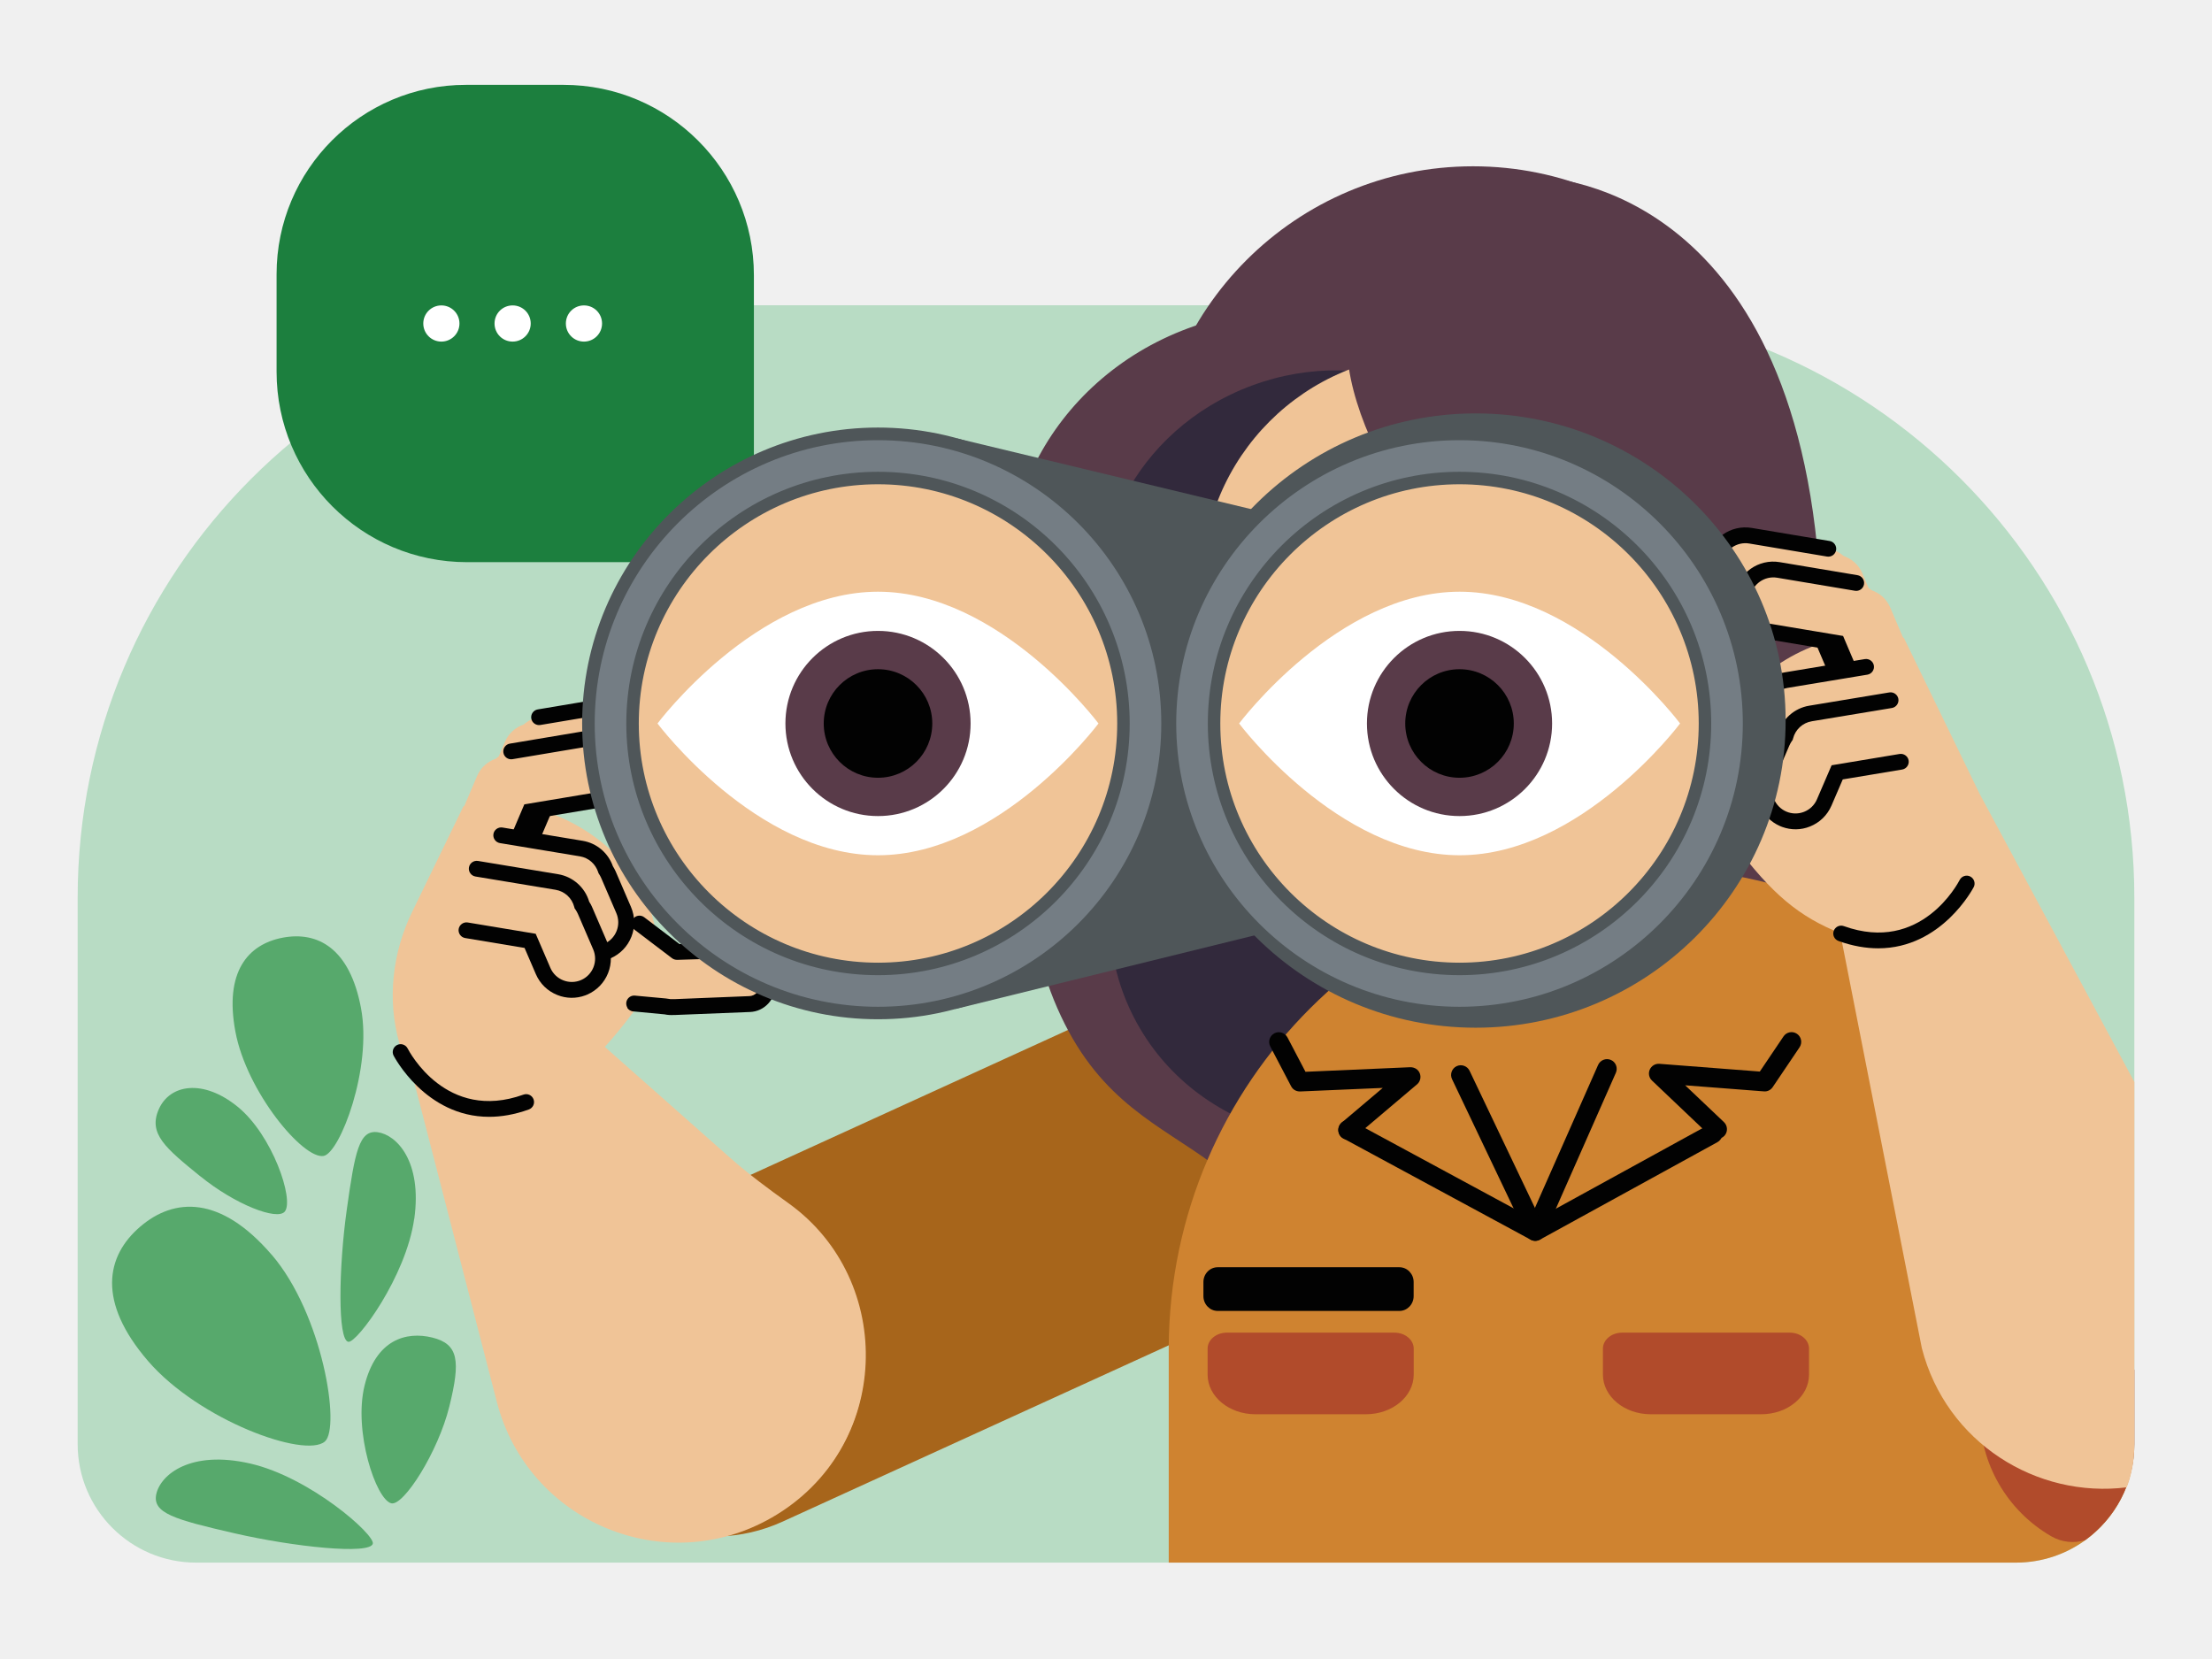
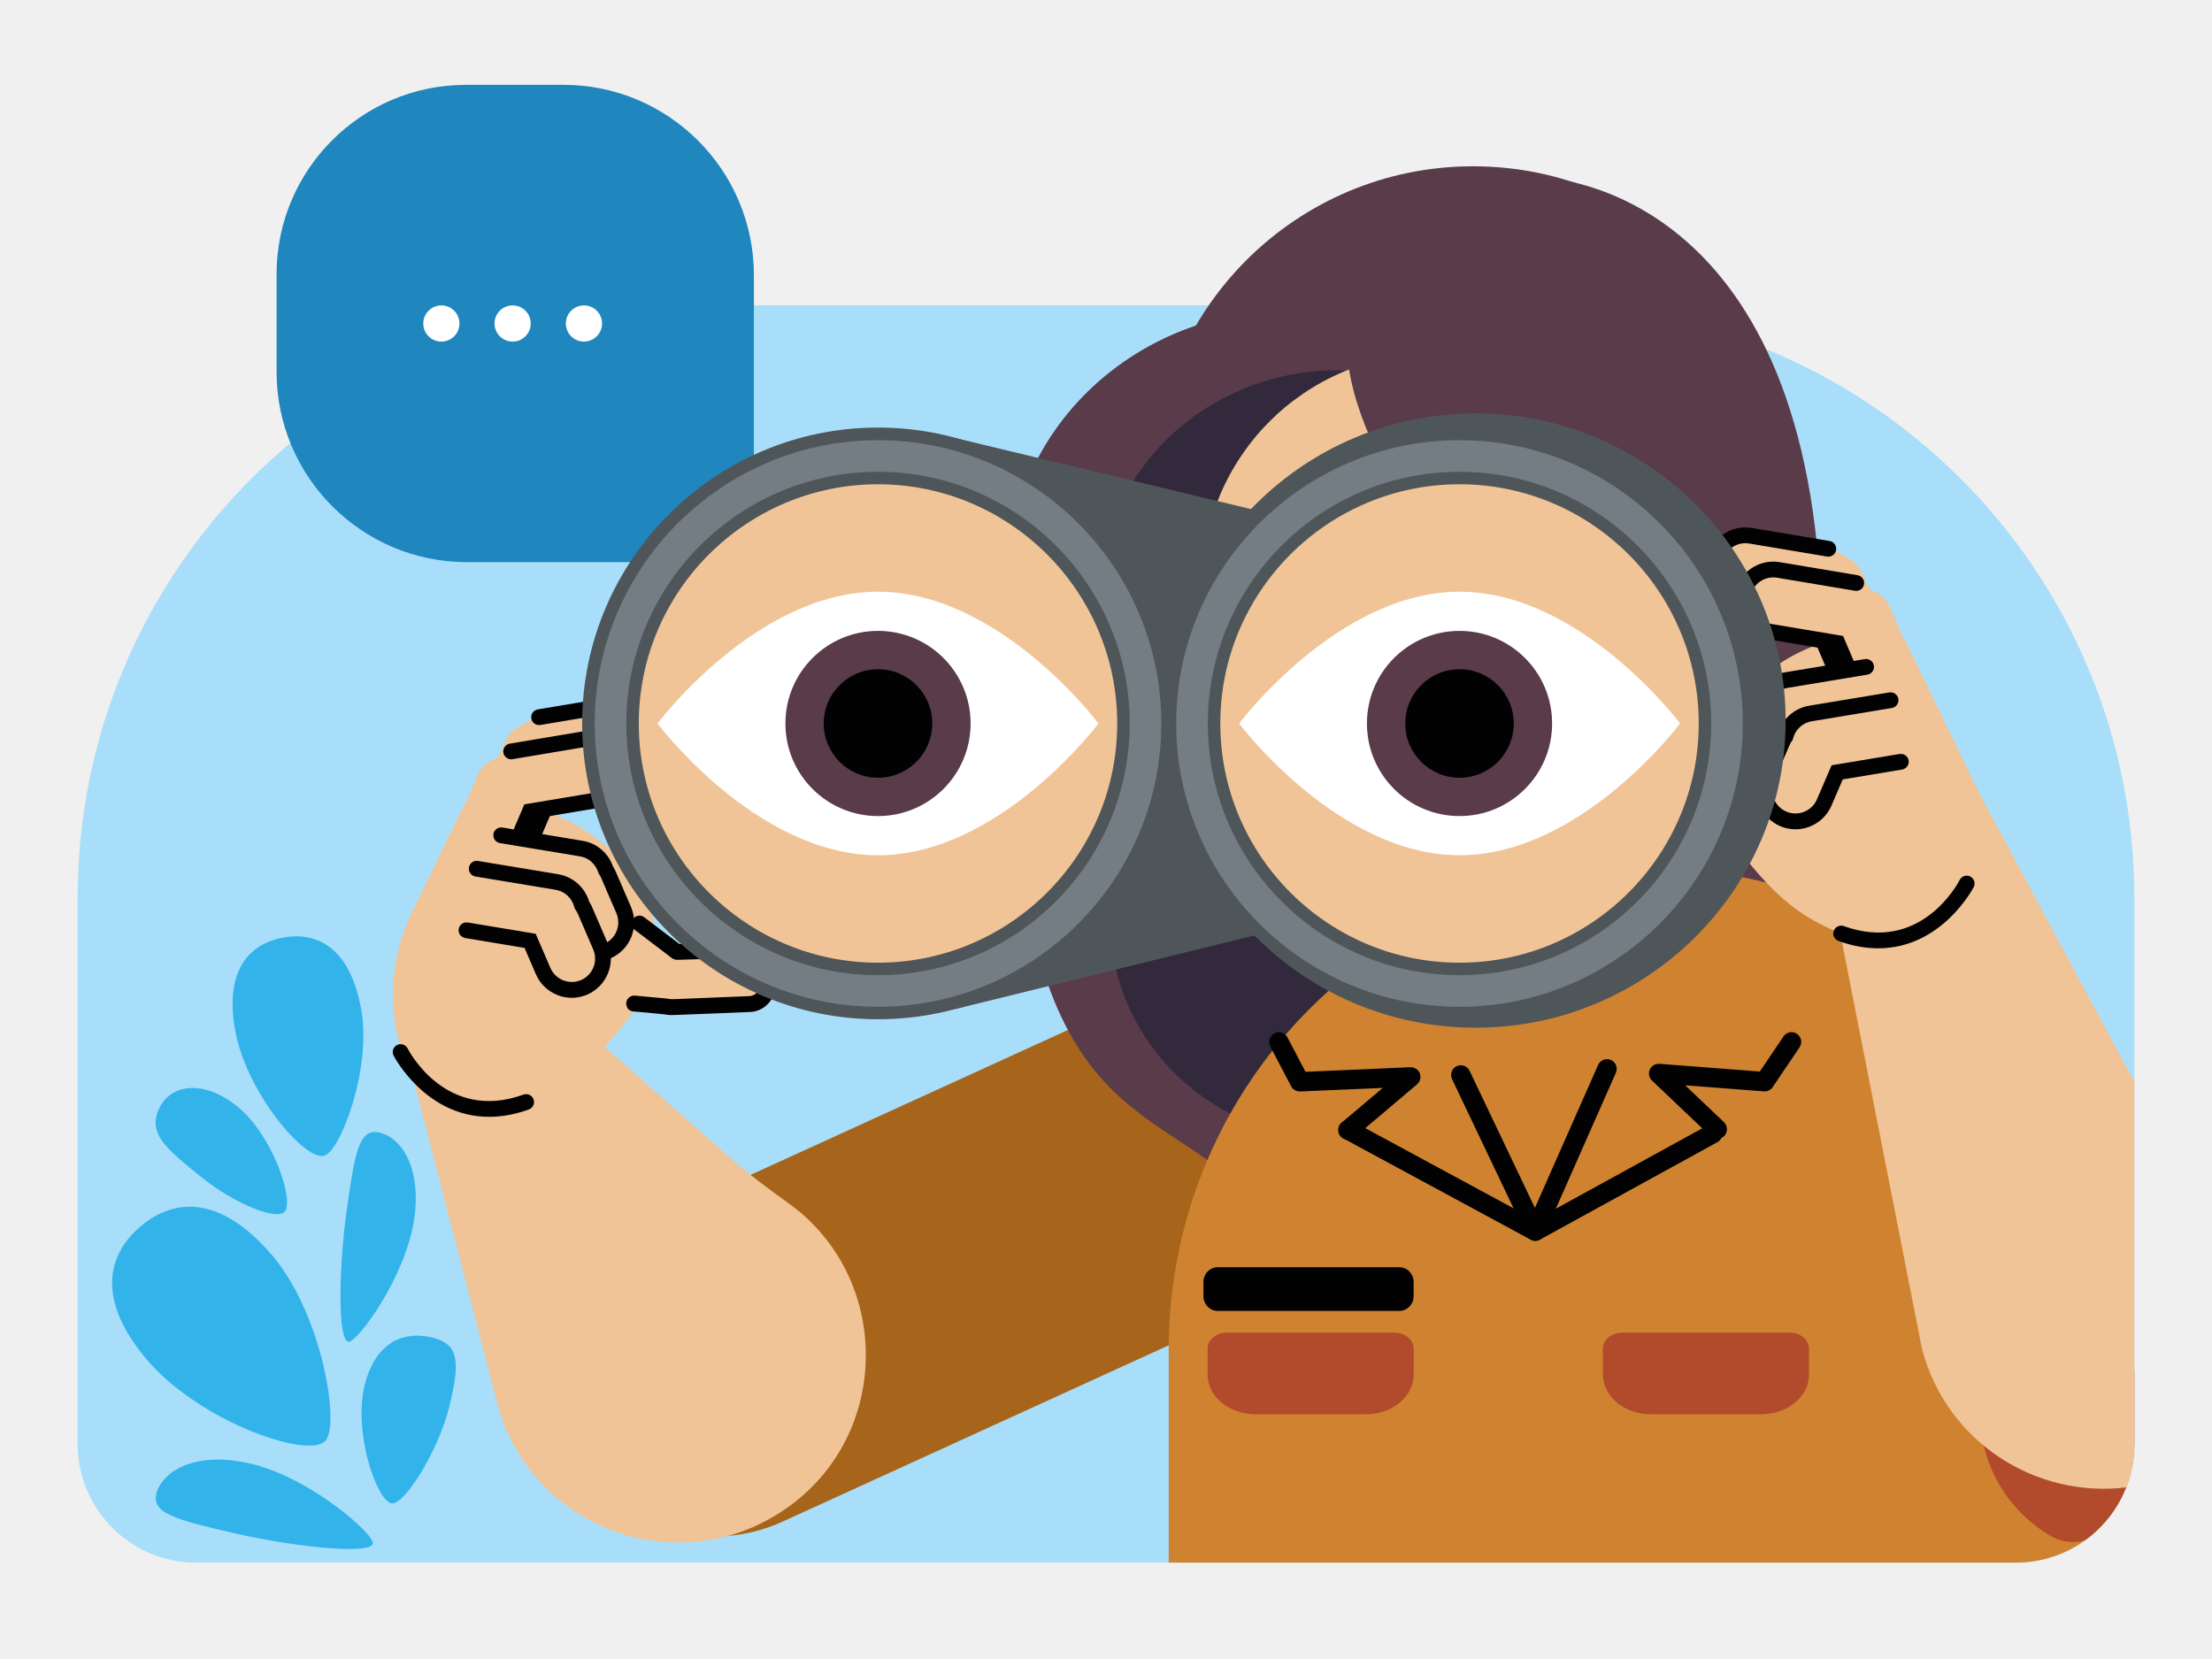
<svg xmlns="http://www.w3.org/2000/svg" width="280" height="210" viewBox="0 0 280 210" fill="none">
  <g clip-path="url(#clip0_1102_48963)">
-     <path d="M195.17 38.64H84.83C43.41 38.64 9.83 72.22 9.83 113.64V182.8C9.83 191.08 16.55 197.8 24.83 197.8H255.17C263.45 197.8 270.17 191.08 270.17 182.8V113.64C270.17 72.22 236.59 38.64 195.17 38.64Z" fill="#B8DCC4" />
-     <path d="M90.81 71.16H59.11C45.81 71.16 35.01 60.36 35.01 47.06V34.71C35.01 21.48 45.75 10.74 58.98 10.74H71.33C84.63 10.74 95.43 21.54 95.43 34.84V66.54C95.43 69.09 93.36 71.16 90.8 71.16H90.81Z" fill="#1C7F3E" />
+     <path d="M195.17 38.64H84.83C43.41 38.64 9.83 72.22 9.83 113.64V182.8C9.83 191.08 16.55 197.8 24.83 197.8H255.17C263.45 197.8 270.17 191.08 270.17 182.8V113.64C270.17 72.22 236.59 38.64 195.17 38.64Z" fill="#A9DEFA" />
+     <path d="M90.81 71.16H59.11C45.81 71.16 35.01 60.36 35.01 47.06V34.71C35.01 21.48 45.75 10.74 58.98 10.74H71.33C84.63 10.74 95.43 21.54 95.43 34.84V66.54C95.43 69.09 93.36 71.16 90.8 71.16H90.81Z" fill="#1F86BE" />
    <path d="M55.87 43.24C57.135 43.24 58.16 42.215 58.16 40.95C58.16 39.685 57.135 38.66 55.87 38.66C54.605 38.66 53.58 39.685 53.58 40.95C53.58 42.215 54.605 43.24 55.87 43.24Z" fill="white" />
    <path d="M67.18 40.95C67.18 42.21 66.16 43.24 64.89 43.24C63.62 43.24 62.6 42.22 62.6 40.95C62.6 39.68 63.62 38.66 64.89 38.66C66.16 38.66 67.18 39.68 67.18 40.95Z" fill="white" />
    <path d="M76.209 40.95C76.209 42.21 75.189 43.24 73.919 43.24C72.649 43.24 71.629 42.22 71.629 40.95C71.629 39.68 72.649 38.66 73.919 38.66C75.189 38.66 76.209 39.68 76.209 40.95Z" fill="white" />
    <path d="M135.154 130.389L81.784 154.757C71.329 159.53 66.722 171.873 71.494 182.325C76.267 192.778 88.611 197.381 99.066 192.608L152.436 168.241C162.891 163.467 167.498 151.124 162.725 140.672C157.953 130.22 145.609 125.616 135.154 130.389Z" fill="#A7651B" />
    <path d="M139.292 90.75C139.292 90.75 124.022 106.74 134.292 128.61C144.552 150.48 163.872 140.02 167.492 177.81C171.112 215.6 256.642 187.85 260.012 145.16C263.382 102.47 234.112 120.21 230.212 71.38C226.302 22.55 194.822 22.45 194.822 22.45L139.292 90.75Z" fill="#593B49" />
    <path d="M186.221 140.506C202.139 132.237 208.863 113.634 201.238 98.955C193.613 84.276 174.527 79.081 158.608 87.35C142.69 95.619 135.966 114.221 143.591 128.9C151.216 143.579 170.302 148.775 186.221 140.506Z" fill="#32293C" />
    <path d="M226.541 165.639C242.142 159.85 250.461 143.496 245.123 129.112C239.785 114.728 222.811 107.761 207.211 113.551C191.61 119.34 183.29 135.694 188.628 150.078C193.966 164.462 210.94 171.429 226.541 165.639Z" fill="#32293C" />
    <path d="M186.471 21.05H186.461C164.051 21.05 145.881 39.22 145.881 61.63V86.43C145.881 108.84 164.051 127.01 186.461 127.01H186.471C208.881 127.01 227.051 108.84 227.051 86.43V61.63C227.051 39.22 208.881 21.05 186.471 21.05Z" fill="#593B49" />
    <path d="M269.501 187.24V170.4H269.481C269.251 136.94 242.131 109.88 208.711 109.88C175.291 109.88 148.181 136.94 147.941 170.4V197.8H255.171C261.911 197.8 267.611 193.36 269.501 187.24Z" fill="#CF8330" />
    <path d="M259.661 194.47C260.971 195.23 262.531 195.39 263.951 194.95C267.711 192.22 270.171 187.81 270.171 182.8V173.39L265.071 170.45C263.401 169.48 261.331 169.48 259.661 170.45L253.321 174.11C251.651 175.08 250.611 176.86 250.611 178.8C250.611 185.27 254.061 191.24 259.661 194.47Z" fill="#B14B2B" />
    <path d="M194.333 157.07C194.133 157.07 193.933 157.02 193.753 156.92L170.053 144.11C169.453 143.79 169.233 143.04 169.553 142.44C169.873 141.84 170.623 141.62 171.223 141.94L193.753 154.12L202.293 134.8C202.573 134.18 203.293 133.9 203.913 134.17C204.533 134.44 204.813 135.17 204.543 135.79L195.473 156.33C195.333 156.64 195.073 156.88 194.743 157C194.613 157.04 194.483 157.07 194.343 157.07H194.333Z" fill="#020202" />
    <path d="M194.332 157.07C194.202 157.07 194.082 157.05 193.952 157.01C193.632 156.91 193.362 156.67 193.222 156.37L183.802 136.6C183.512 135.99 183.772 135.25 184.382 134.96C184.992 134.67 185.732 134.93 186.022 135.54L194.882 154.13L216.212 142.42C216.802 142.09 217.552 142.31 217.882 142.91C218.212 143.5 217.992 144.25 217.392 144.58L194.922 156.92C194.742 157.02 194.532 157.07 194.332 157.07Z" fill="#020202" />
    <path d="M170.632 144.27C170.282 144.27 169.932 144.12 169.692 143.84C169.252 143.32 169.322 142.55 169.832 142.11L175.032 137.71L164.572 138.16C164.072 138.17 163.652 137.92 163.432 137.5L160.792 132.46C160.482 131.86 160.712 131.12 161.312 130.8C161.912 130.48 162.652 130.72 162.972 131.32L165.252 135.67L178.522 135.09C179.072 135.09 179.532 135.38 179.722 135.87C179.912 136.36 179.772 136.92 179.372 137.26L171.432 143.98C171.202 144.18 170.922 144.27 170.642 144.27H170.632Z" fill="#020202" />
    <path d="M217.382 144.17C217.082 144.17 216.772 144.06 216.532 143.83L209.112 136.78C208.732 136.42 208.622 135.87 208.832 135.39C209.042 134.92 209.522 134.62 210.052 134.66L222.762 135.64L225.762 131.19C226.142 130.63 226.902 130.48 227.462 130.86C228.022 131.24 228.172 132 227.792 132.57L224.392 137.61C224.142 137.98 223.722 138.19 223.282 138.15L213.312 137.38L218.222 142.04C218.712 142.51 218.732 143.29 218.272 143.78C218.032 144.03 217.702 144.16 217.382 144.16V144.17Z" fill="#020202" />
    <path d="M226.542 168.69H205.332C203.992 168.69 202.902 169.6 202.902 170.71V174C202.902 176.77 205.612 179.02 208.952 179.02H222.942C226.282 179.02 228.992 176.77 228.992 174V170.71C228.992 169.6 227.902 168.69 226.562 168.69H226.542Z" fill="#B14B2B" />
    <path d="M176.501 168.69H155.291C153.951 168.69 152.861 169.6 152.861 170.71V174C152.861 176.77 155.571 179.02 158.911 179.02H172.901C176.241 179.02 178.951 176.77 178.951 174V170.71C178.951 169.6 177.861 168.69 176.521 168.69H176.501Z" fill="#B14B2B" />
    <path d="M177.142 160.41H154.132C153.142 160.41 152.332 161.25 152.332 162.28V164.07C152.332 165.1 153.142 165.94 154.132 165.94H177.142C178.132 165.94 178.942 165.1 178.942 164.07V162.28C178.942 161.25 178.132 160.41 177.142 160.41Z" fill="#020202" />
    <path d="M172.052 99.97C189.542 93.48 198.872 75.14 192.892 59.01C186.902 42.88 167.872 35.07 150.382 41.56C132.892 48.05 123.562 66.39 129.542 82.52C135.532 98.65 154.562 106.46 172.052 99.97Z" fill="#593B49" />
    <path d="M176.702 97.99C191.432 92.52 199.292 77.08 194.252 63.5C189.212 49.92 173.182 43.34 158.452 48.81C143.722 54.28 135.862 69.72 140.902 83.3C145.942 96.88 161.972 103.46 176.702 97.99Z" fill="#32293C" />
    <path d="M210.522 73.98C210.522 57.87 197.462 44.8 181.342 44.8C165.222 44.8 152.162 57.86 152.162 73.98V97.32C152.162 113.43 165.222 126.5 181.342 126.5C197.462 126.5 210.522 113.44 210.522 97.32V73.98Z" fill="#F0C497" />
    <path d="M220.452 83.8C220.452 80.12 217.472 77.15 213.802 77.15C210.132 77.15 207.152 80.13 207.152 83.8V87.9C207.152 91.58 210.132 94.55 213.802 94.55C217.472 94.55 220.452 91.57 220.452 87.9V83.8Z" fill="#F0C497" />
    <path d="M158.812 83.8C158.812 80.12 155.832 77.15 152.162 77.15C148.492 77.15 145.512 80.13 145.512 83.8V87.9C145.512 91.58 148.492 94.55 152.162 94.55C155.832 94.55 158.812 91.57 158.812 87.9V83.8Z" fill="#F0C497" />
    <path d="M176.612 35.96C163.742 36.74 173.222 62.74 186.532 72.92C199.842 83.1 216.972 83.04 224.802 72.8C224.802 72.8 217.952 33.48 176.622 35.96H176.612Z" fill="#593B49" />
    <path d="M270.17 136.95L250.54 100.4L231.98 113.24L243.27 170.65C246.37 182.65 257.83 189.7 269.21 188.27C269.81 186.71 270.17 184.91 270.17 182.81V136.96V136.95Z" fill="#F0C497" />
    <path d="M86.942 194.6C99.374 194.6 109.452 184.522 109.452 172.09C109.452 159.658 99.374 149.58 86.942 149.58C74.51 149.58 64.432 159.658 64.432 172.09C64.432 184.522 74.51 194.6 86.942 194.6Z" fill="#EDA372" />
    <path d="M49.721 126.5L62.891 177.46C66.811 192.64 84.121 199.92 97.711 192.09C112.911 183.33 113.451 162.08 99.801 152.3C97.261 150.48 94.751 148.62 92.411 146.55L72.621 129.03" fill="#F0C497" />
    <path d="M241 80.75L250.54 100.39C250.54 103.18 249.66 111.03 248.04 113.3L247.64 113.85C244.33 118.45 238.33 120.24 233.05 118.16C227.77 116.08 224.27 113.16 219.59 106.89C209.83 93.83 225.8 77.61 241 80.74V80.75Z" fill="#F0C497" />
    <path d="M219.39 105.7L215.38 106.07C215.03 106.15 214.69 106.16 214.35 106.14C214.32 106.14 214.29 106.14 214.25 106.14L204.74 105.76C203.46 105.71 202.46 104.63 202.51 103.35L202.55 102.23C202.63 100.33 204.23 98.85 206.12 98.93L213.95 99.17L218.69 95.57" fill="#F0C497" />
    <path d="M220.24 106.22C220.34 106.06 220.39 105.87 220.39 105.66C220.37 105.11 219.91 104.68 219.36 104.69L215.35 105.06C215.28 105.06 215.22 105.07 215.15 105.09C214.94 105.14 214.71 105.15 214.42 105.14C214.36 105.14 214.26 105.14 214.2 105.14L204.79 104.76C204.06 104.73 203.49 104.11 203.52 103.39L203.57 102.27C203.62 100.93 204.76 99.87 206.1 99.93L213.94 100.17C214.17 100.17 214.39 100.11 214.58 99.97L219.32 96.37C219.76 96.04 219.85 95.41 219.51 94.97C219.18 94.53 218.55 94.44 218.11 94.78L213.65 98.17L206.17 97.94C203.74 97.84 201.67 99.75 201.57 102.2L201.53 103.32C201.46 105.15 202.89 106.7 204.72 106.77L214.23 107.15C214.23 107.15 214.32 107.15 214.37 107.15C214.79 107.17 215.17 107.15 215.53 107.07L219.45 106.7C219.8 106.69 220.1 106.5 220.27 106.23L220.24 106.22Z" fill="#020202" />
    <path d="M231.43 69.44C232.18 69.57 232.83 69.91 233.37 70.38C234.39 70.73 235.27 71.48 235.73 72.55L239.76 82.01C240.61 84.02 239.68 86.33 237.67 87.19C235.66 88.04 233.35 87.11 232.49 85.1L229.06 77.04L220.27 75.57C218.12 75.2 216.68 73.16 217.04 71.01C217.41 68.86 219.45 67.42 221.6 67.78L231.44 69.43L231.43 69.44Z" fill="#F0C497" />
    <path d="M232.49 85.11L229.06 77.05L220.27 75.58C218.12 75.21 216.68 73.17 217.04 71.02C217.41 68.87 219.45 67.43 221.6 67.79L231.44 69.44" fill="#F0C497" />
    <path d="M216.019 71.12C215.719 73.71 217.499 76.12 220.099 76.57L228.349 77.95L231.569 85.51C231.789 86.02 232.369 86.26 232.879 86.04C233.389 85.82 233.619 85.24 233.409 84.73L229.769 76.17L220.439 74.61C219.659 74.48 218.979 74.05 218.529 73.41C218.069 72.77 217.889 71.98 218.029 71.21C218.299 69.61 219.829 68.53 221.429 68.8L231.269 70.45C231.809 70.54 232.329 70.18 232.419 69.63C232.509 69.1 232.149 68.57 231.599 68.48L221.759 66.83C219.069 66.37 216.509 68.19 216.049 70.88C216.039 70.97 216.019 71.06 216.009 71.14L216.019 71.12Z" fill="#020202" />
    <path d="M234.961 73.77C235.711 73.9 236.361 74.24 236.901 74.71C237.921 75.06 238.801 75.81 239.261 76.88L243.291 86.34C244.141 88.35 243.211 90.66 241.201 91.52C239.191 92.37 236.881 91.44 236.021 89.43L232.591 81.37L223.801 79.9C221.651 79.53 220.211 77.49 220.571 75.34C220.941 73.19 222.981 71.75 225.131 72.11L234.971 73.76L234.961 73.77Z" fill="#F0C497" />
    <path d="M236.021 89.43L232.591 81.37L223.801 79.9C221.651 79.53 220.211 77.49 220.571 75.34C220.941 73.19 222.981 71.75 225.131 72.11L234.971 73.76" fill="#F0C497" />
    <path d="M219.551 75.45C219.251 78.04 221.031 80.45 223.631 80.9L231.881 82.28L235.101 89.84C235.321 90.35 235.901 90.59 236.411 90.37C236.921 90.15 237.151 89.57 236.941 89.06L233.301 80.5L223.971 78.94C223.191 78.81 222.511 78.38 222.061 77.74C221.601 77.1 221.421 76.31 221.561 75.54C221.831 73.94 223.361 72.86 224.961 73.13L234.801 74.78C235.341 74.87 235.861 74.51 235.951 73.96C236.041 73.43 235.681 72.9 235.131 72.81L225.291 71.16C222.601 70.7 220.041 72.52 219.581 75.21C219.571 75.3 219.551 75.39 219.541 75.47L219.551 75.45Z" fill="#020202" />
    <path d="M222.669 89.38C222.759 89.16 222.879 88.97 222.999 88.78C223.439 87.43 224.589 86.35 226.089 86.1L236.229 84.42C238.379 84.06 240.409 85.52 240.769 87.67C241.129 89.82 239.669 91.85 237.519 92.21L229.459 93.55L227.969 97.01C227.109 99.01 224.779 99.94 222.779 99.07C220.779 98.21 219.849 95.88 220.719 93.88L222.659 89.38H222.669Z" fill="#F0C497" />
    <path d="M237.529 92.21L229.469 93.55L227.979 97.01C227.119 99.01 224.789 99.94 222.789 99.07C220.789 98.21 219.859 95.88 220.729 93.88L222.669 89.38C222.759 89.16 222.879 88.97 222.999 88.78C223.439 87.43 224.589 86.35 226.089 86.1L236.229 84.42" fill="#F0C497" />
    <path d="M222.649 100.09C223.799 100.51 225.039 100.5 226.179 100.04C227.409 99.55 228.369 98.61 228.899 97.4L230.179 94.44L237.699 93.19C238.239 93.1 238.609 92.58 238.519 92.04C238.429 91.5 237.909 91.13 237.369 91.22L228.769 92.65L227.059 96.61C226.749 97.33 226.169 97.89 225.439 98.18C224.709 98.47 223.909 98.46 223.179 98.15C222.459 97.84 221.899 97.26 221.609 96.53C221.319 95.8 221.329 95 221.639 94.27L223.579 89.77C223.649 89.61 223.739 89.46 223.829 89.32L223.899 89.21L223.939 89.08C224.289 88.02 225.169 87.26 226.239 87.08L236.379 85.4C236.919 85.31 237.289 84.79 237.199 84.25C237.109 83.71 236.599 83.34 236.049 83.43L225.909 85.11C224.139 85.4 222.679 86.63 222.079 88.33C221.969 88.51 221.839 88.73 221.729 88.98L219.789 93.48C219.269 94.69 219.249 96.04 219.739 97.27C220.229 98.5 221.169 99.46 222.379 99.99C222.459 100.03 222.549 100.06 222.629 100.09H222.649Z" fill="#020202" />
    <path d="M225.601 93.96C225.711 93.7 225.85 93.46 226.01 93.24C226.39 91.77 227.591 90.58 229.191 90.32L239.331 88.64C241.481 88.28 243.51 89.74 243.87 91.89C244.23 94.04 242.77 96.07 240.62 96.43L232.56 97.77L230.911 101.59C230.051 103.59 227.721 104.52 225.721 103.65C223.721 102.79 222.791 100.46 223.661 98.46L225.601 93.96Z" fill="#F0C497" />
    <path d="M240.62 96.43L232.56 97.77L230.911 101.59C230.051 103.59 227.721 104.52 225.721 103.65C223.721 102.79 222.791 100.46 223.661 98.46L225.601 93.96C225.711 93.7 225.85 93.46 226.01 93.24C226.39 91.77 227.591 90.58 229.191 90.32L239.331 88.64" fill="#F0C497" />
    <path d="M225.58 104.67C226.73 105.09 227.97 105.08 229.11 104.62C230.34 104.13 231.3 103.2 231.83 101.98L233.26 98.66L240.78 97.41C241.32 97.32 241.69 96.8 241.6 96.26C241.51 95.72 240.99 95.35 240.45 95.44L231.85 96.87L229.99 101.19C229.68 101.91 229.1 102.47 228.37 102.76C227.64 103.05 226.83 103.04 226.11 102.73C225.39 102.42 224.83 101.84 224.54 101.11C224.25 100.38 224.26 99.58 224.57 98.85L226.51 94.35C226.59 94.17 226.69 93.99 226.81 93.81L226.92 93.66L226.97 93.48C227.26 92.34 228.19 91.49 229.34 91.3L239.48 89.62C240.02 89.53 240.39 89.01 240.3 88.47C240.21 87.93 239.7 87.56 239.15 87.65L229.01 89.33C227.14 89.64 225.61 91 225.08 92.81C224.92 93.05 224.78 93.3 224.68 93.56L222.74 98.06C222.22 99.27 222.2 100.62 222.69 101.85C223.18 103.08 224.12 104.04 225.33 104.57C225.41 104.61 225.5 104.64 225.58 104.67Z" fill="#020202" />
    <path d="M248.949 111.84C248.949 111.84 243.809 122.03 233.059 118.17L248.949 111.84Z" fill="#F0C497" />
    <path d="M237.749 120.04C245.819 120.04 249.789 112.38 249.839 112.29C250.089 111.8 249.889 111.2 249.399 110.95C248.909 110.7 248.309 110.9 248.059 111.39C247.859 111.77 243.169 120.74 233.399 117.23C232.879 117.04 232.309 117.31 232.119 117.83C231.929 118.35 232.199 118.92 232.719 119.11C234.549 119.77 236.229 120.04 237.759 120.04H237.749Z" fill="#020202" />
    <path d="M58.66 102.07L52.18 115.41C49.67 120.58 48.98 126.51 50.55 132.04C50.86 133.14 51.22 134.05 51.63 134.62L51.91 135.01C55.24 139.65 61.3 141.58 66.61 139.49C71.64 137.5 75.4 134.49 80.08 128.22C89.84 115.16 73.87 98.94 58.67 102.07H58.66Z" fill="#F0C497" />
    <path d="M80.269 127.02L84.279 127.39C84.629 127.47 84.969 127.48 85.309 127.46C85.34 127.46 85.37 127.46 85.409 127.46L94.919 127.08C96.2 127.03 97.2 125.95 97.15 124.67L97.109 123.55C97.029 121.65 95.43 120.17 93.54 120.25L85.71 120.49L80.969 116.89" fill="#F0C497" />
    <path d="M79.419 127.55C79.32 127.39 79.269 127.2 79.269 126.99C79.29 126.44 79.749 126.01 80.299 126.02L84.309 126.39C84.379 126.39 84.439 126.4 84.51 126.42C84.719 126.47 84.95 126.48 85.24 126.47C85.299 126.47 85.4 126.47 85.46 126.47L94.87 126.09C95.6 126.06 96.169 125.44 96.139 124.72L96.09 123.6C96.04 122.26 94.9 121.2 93.559 121.26L85.719 121.5C85.49 121.5 85.269 121.44 85.079 121.3L80.34 117.7C79.9 117.37 79.809 116.74 80.15 116.3C80.48 115.86 81.109 115.77 81.549 116.11L86.01 119.5L93.49 119.27C95.919 119.17 97.99 121.08 98.09 123.53L98.129 124.65C98.2 126.48 96.769 128.03 94.939 128.1L85.43 128.48C85.43 128.48 85.34 128.48 85.29 128.48C84.87 128.5 84.49 128.48 84.129 128.4L80.21 128.03C79.859 128.02 79.559 127.83 79.389 127.56L79.419 127.55Z" fill="#020202" />
    <path d="M68.231 90.77C67.481 90.9 66.831 91.24 66.291 91.71C65.271 92.06 64.391 92.81 63.931 93.88L59.901 103.34C59.051 105.35 59.981 107.66 61.991 108.52C64.001 109.37 66.311 108.44 67.171 106.43L70.601 98.37L79.391 96.9C81.541 96.53 82.981 94.49 82.621 92.34C82.251 90.19 80.211 88.75 78.061 89.11L68.221 90.76L68.231 90.77Z" fill="#F0C497" />
    <path d="M67.182 106.43L70.612 98.37L79.402 96.9C81.552 96.53 82.992 94.49 82.632 92.34C82.262 90.19 80.222 88.75 78.072 89.11L68.232 90.76" fill="#F0C497" />
    <path d="M83.651 92.44C83.951 95.03 82.171 97.44 79.571 97.89L71.321 99.27L68.101 106.83C67.881 107.34 67.301 107.58 66.791 107.36C66.281 107.14 66.051 106.56 66.261 106.05L69.901 97.49L79.231 95.93C80.011 95.8 80.691 95.37 81.141 94.73C81.601 94.09 81.781 93.3 81.641 92.53C81.371 90.93 79.841 89.85 78.241 90.12L68.401 91.77C67.861 91.86 67.341 91.5 67.251 90.95C67.161 90.42 67.521 89.89 68.071 89.8L77.911 88.15C80.601 87.69 83.161 89.51 83.621 92.2C83.631 92.29 83.651 92.38 83.661 92.46L83.651 92.44Z" fill="#020202" />
    <path d="M64.699 95.1C63.949 95.23 63.299 95.57 62.759 96.04C61.739 96.39 60.859 97.14 60.399 98.21L56.369 107.67C55.519 109.68 56.449 111.99 58.459 112.85C60.469 113.7 62.779 112.77 63.639 110.76L67.069 102.7L75.859 101.23C78.009 100.86 79.449 98.82 79.089 96.67C78.719 94.52 76.679 93.08 74.529 93.44L64.689 95.09L64.699 95.1Z" fill="#F0C497" />
    <path d="M63.641 110.76L67.071 102.7L75.861 101.23C78.011 100.86 79.451 98.82 79.091 96.67C78.721 94.52 76.681 93.08 74.531 93.44L64.691 95.09" fill="#F0C497" />
    <path d="M80.12 96.77C80.42 99.36 78.64 101.77 76.04 102.22L67.79 103.6L64.57 111.16C64.35 111.67 63.77 111.91 63.26 111.69C62.75 111.47 62.52 110.89 62.73 110.38L66.37 101.82L75.7 100.26C76.48 100.13 77.16 99.7 77.61 99.06C78.07 98.42 78.25 97.63 78.11 96.86C77.84 95.26 76.31 94.18 74.71 94.45L64.87 96.1C64.33 96.19 63.81 95.83 63.72 95.28C63.63 94.75 63.99 94.22 64.54 94.13L74.38 92.48C77.07 92.02 79.63 93.84 80.09 96.53C80.1 96.62 80.12 96.71 80.13 96.79L80.12 96.77Z" fill="#020202" />
    <path d="M76.99 110.71C76.9 110.49 76.781 110.3 76.66 110.11C76.221 108.76 75.07 107.68 73.57 107.43L63.431 105.75C61.281 105.39 59.251 106.85 58.891 109C58.531 111.15 59.99 113.18 62.141 113.54L70.201 114.88L71.691 118.34C72.55 120.34 74.88 121.27 76.88 120.4C78.88 119.54 79.811 117.21 78.941 115.21L77.001 110.71H76.99Z" fill="#F0C497" />
    <path d="M62.131 113.53L70.191 114.87L71.681 118.33C72.541 120.33 74.871 121.26 76.871 120.39C78.871 119.53 79.801 117.2 78.931 115.2L76.991 110.7C76.901 110.48 76.781 110.29 76.661 110.1C76.221 108.75 75.071 107.67 73.571 107.42L63.431 105.74" fill="#F0C497" />
    <path d="M77.01 121.41C75.86 121.83 74.62 121.82 73.48 121.36C72.25 120.87 71.29 119.93 70.76 118.72L69.48 115.76L61.96 114.51C61.42 114.42 61.05 113.9 61.14 113.36C61.23 112.82 61.75 112.45 62.29 112.54L70.89 113.97L72.6 117.93C72.91 118.65 73.49 119.21 74.22 119.5C74.95 119.79 75.75 119.78 76.48 119.47C77.2 119.16 77.76 118.58 78.05 117.85C78.34 117.12 78.33 116.32 78.02 115.59L76.08 111.09C76.01 110.93 75.92 110.78 75.83 110.64L75.76 110.53L75.72 110.4C75.37 109.34 74.49 108.58 73.42 108.4L63.28 106.72C62.74 106.63 62.37 106.11 62.46 105.57C62.55 105.03 63.06 104.66 63.61 104.75L73.75 106.43C75.52 106.72 76.98 107.95 77.58 109.65C77.69 109.83 77.82 110.05 77.93 110.3L79.87 114.8C80.39 116.01 80.41 117.36 79.92 118.59C79.43 119.82 78.49 120.78 77.28 121.31C77.2 121.35 77.11 121.38 77.03 121.41H77.01Z" fill="#020202" />
    <path d="M74.061 115.29C73.951 115.03 73.811 114.79 73.651 114.57C73.271 113.1 72.071 111.91 70.471 111.65L60.331 109.97C58.181 109.61 56.151 111.07 55.791 113.22C55.431 115.37 56.891 117.4 59.041 117.76L67.101 119.1L68.751 122.92C69.611 124.92 71.941 125.85 73.941 124.98C75.941 124.12 76.871 121.79 76.001 119.79L74.061 115.29Z" fill="#F0C497" />
    <path d="M59.041 117.75L67.101 119.09L68.751 122.91C69.611 124.91 71.941 125.84 73.941 124.97C75.941 124.11 76.871 121.78 76.001 119.78L74.061 115.28C73.951 115.02 73.811 114.78 73.651 114.56C73.271 113.09 72.071 111.9 70.471 111.64L60.331 109.96" fill="#F0C497" />
    <path d="M74.08 126C72.93 126.42 71.69 126.41 70.55 125.95C69.32 125.46 68.36 124.53 67.83 123.31L66.4 119.99L58.88 118.74C58.34 118.65 57.97 118.13 58.06 117.59C58.15 117.05 58.67 116.68 59.21 116.77L67.81 118.2L69.67 122.52C69.98 123.24 70.56 123.8 71.29 124.09C72.02 124.38 72.83 124.37 73.55 124.06C74.27 123.75 74.83 123.17 75.12 122.44C75.41 121.71 75.4 120.91 75.09 120.18L73.15 115.68C73.07 115.5 72.97 115.32 72.85 115.14L72.74 114.99L72.69 114.81C72.4 113.67 71.47 112.82 70.32 112.63L60.18 110.95C59.64 110.86 59.27 110.34 59.36 109.8C59.45 109.26 59.96 108.89 60.51 108.98L70.65 110.66C72.52 110.97 74.05 112.33 74.58 114.14C74.74 114.38 74.88 114.63 74.98 114.89L76.92 119.39C77.44 120.6 77.46 121.95 76.97 123.18C76.48 124.41 75.54 125.37 74.33 125.9C74.25 125.94 74.16 125.97 74.08 126Z" fill="#020202" />
    <path d="M50.721 133.17C50.721 133.17 55.861 143.36 66.611 139.5L50.721 133.17Z" fill="#F0C497" />
    <path d="M61.911 141.37C53.841 141.37 49.871 133.71 49.821 133.62C49.571 133.13 49.771 132.53 50.261 132.28C50.751 132.03 51.351 132.23 51.601 132.72C51.801 133.1 56.491 142.07 66.261 138.56C66.781 138.37 67.351 138.64 67.541 139.16C67.731 139.68 67.461 140.25 66.941 140.44C65.111 141.1 63.431 141.37 61.901 141.37H61.911Z" fill="#020202" />
    <path d="M167.58 116.24L120.91 127.73L121.11 55.49L167.58 66.66V116.24Z" fill="#4F5659" />
    <path d="M111.139 125.44C129.84 125.44 144.999 110.28 144.999 91.58C144.999 72.88 129.84 57.72 111.139 57.72C92.439 57.72 77.279 72.88 77.279 91.58C77.279 110.28 92.439 125.44 111.139 125.44Z" fill="#F0C497" />
    <path d="M111.14 128.23C90.93 128.23 74.49 111.79 74.49 91.58C74.49 71.37 90.93 54.93 111.14 54.93C131.35 54.93 147.79 71.37 147.79 91.58C147.79 111.79 131.35 128.23 111.14 128.23ZM111.14 60.51C94.01 60.51 80.07 74.45 80.07 91.58C80.07 108.71 94.01 122.65 111.14 122.65C128.27 122.65 142.21 108.71 142.21 91.58C142.21 74.45 128.27 60.51 111.14 60.51Z" fill="#747D84" />
    <path d="M111.139 129.02C90.49 129.02 73.689 112.22 73.689 91.57C73.689 70.92 90.49 54.12 111.139 54.12C131.789 54.12 148.589 70.92 148.589 91.57C148.589 112.22 131.789 129.02 111.139 129.02ZM111.139 55.72C91.369 55.72 75.279 71.81 75.279 91.58C75.279 111.35 91.369 127.44 111.139 127.44C130.909 127.44 146.999 111.35 146.999 91.58C146.999 71.81 130.909 55.72 111.139 55.72ZM111.139 123.44C93.57 123.44 79.279 109.15 79.279 91.58C79.279 74.01 93.57 59.72 111.139 59.72C128.709 59.72 142.999 74.01 142.999 91.58C142.999 109.15 128.709 123.44 111.139 123.44ZM111.139 61.3C94.449 61.3 80.859 74.88 80.859 91.58C80.859 108.28 94.439 121.86 111.139 121.86C127.839 121.86 141.419 108.28 141.419 91.58C141.419 74.88 127.839 61.3 111.139 61.3Z" fill="#4F5659" />
    <path d="M139.049 91.58C139.049 91.58 126.549 108.26 111.139 108.26C95.728 108.26 83.228 91.58 83.228 91.58C83.228 91.58 95.728 74.9 111.139 74.9C126.549 74.9 139.049 91.58 139.049 91.58Z" fill="white" />
    <path d="M111.14 103.3C117.613 103.3 122.86 98.053 122.86 91.58C122.86 85.107 117.613 79.86 111.14 79.86C104.667 79.86 99.42 85.107 99.42 91.58C99.42 98.053 104.667 103.3 111.14 103.3Z" fill="#593B49" />
    <path d="M111.14 98.45C114.934 98.45 118.01 95.374 118.01 91.58C118.01 87.786 114.934 84.71 111.14 84.71C107.345 84.71 104.27 87.786 104.27 91.58C104.27 95.374 107.345 98.45 111.14 98.45Z" fill="#020202" />
    <path d="M184.749 125.44C203.449 125.44 218.609 110.28 218.609 91.58C218.609 72.88 203.449 57.72 184.749 57.72C166.048 57.72 150.889 72.88 150.889 91.58C150.889 110.28 166.048 125.44 184.749 125.44Z" fill="#F0C497" />
    <path d="M184.75 128.23C164.54 128.23 148.1 111.79 148.1 91.58C148.1 71.37 164.54 54.93 184.75 54.93C204.96 54.93 221.4 71.37 221.4 91.58C221.4 111.79 204.96 128.23 184.75 128.23ZM184.75 60.51C167.62 60.51 153.68 74.45 153.68 91.58C153.68 108.71 167.62 122.65 184.75 122.65C201.88 122.65 215.82 108.71 215.82 91.58C215.82 74.45 201.88 60.51 184.75 60.51Z" fill="#747D84" />
    <path d="M186.789 130.09C165.149 130.09 147.549 112.65 147.549 91.21C147.549 69.77 165.149 52.33 186.789 52.33C208.429 52.33 226.029 69.77 226.029 91.21C226.029 112.65 208.429 130.09 186.789 130.09ZM184.749 55.72C164.979 55.72 148.889 71.81 148.889 91.58C148.889 111.35 164.979 127.44 184.749 127.44C204.519 127.44 220.609 111.35 220.609 91.58C220.609 71.81 204.519 55.72 184.749 55.72ZM184.749 123.44C167.179 123.44 152.889 109.15 152.889 91.58C152.889 74.01 167.179 59.72 184.749 59.72C202.319 59.72 216.609 74.01 216.609 91.58C216.609 109.15 202.319 123.44 184.749 123.44ZM184.749 61.3C168.059 61.3 154.469 74.88 154.469 91.58C154.469 108.28 168.049 121.86 184.749 121.86C201.449 121.86 215.029 108.28 215.029 91.58C215.029 74.88 201.449 61.3 184.749 61.3Z" fill="#4F5659" />
    <path d="M212.67 91.58C212.67 91.58 200.17 108.26 184.76 108.26C169.35 108.26 156.85 91.58 156.85 91.58C156.85 91.58 169.35 74.9 184.76 74.9C200.17 74.9 212.67 91.58 212.67 91.58Z" fill="white" />
    <path d="M184.749 103.3C191.222 103.3 196.469 98.053 196.469 91.58C196.469 85.107 191.222 79.86 184.749 79.86C178.277 79.86 173.029 85.107 173.029 91.58C173.029 98.053 178.277 103.3 184.749 103.3Z" fill="#593B49" />
    <path d="M184.749 98.45C188.543 98.45 191.619 95.374 191.619 91.58C191.619 87.786 188.543 84.71 184.749 84.71C180.955 84.71 177.879 87.786 177.879 91.58C177.879 95.374 180.955 98.45 184.749 98.45Z" fill="#020202" />
-     <path d="M45.7 127.63C47.13 135.26 43.02 145.94 40.97 146.32C38.41 146.8 31.23 138.23 29.8 130.6C28.37 122.98 31.41 119.52 35.8 118.69C40.19 117.87 44.27 119.99 45.7 127.62V127.63Z" fill="#57A96C" />
-     <path d="M52.43 154.28C51.4 161.61 45.19 170 44.099 169.85C42.719 169.66 42.87 160.42 43.9 153.09C44.93 145.76 45.46 142.99 47.82 143.32C50.18 143.65 53.459 146.96 52.44 154.29L52.43 154.28Z" fill="#57A96C" />
-     <path d="M25.35 148.89C29.75 152.47 35.09 154.54 36.05 153.36C37.26 151.88 34.49 143.68 30.09 140.1C25.69 136.52 21.5 137.27 20.11 140.39C18.72 143.51 20.95 145.32 25.35 148.9V148.89Z" fill="#57A96C" />
-     <path d="M34.38 158.81C40.84 166.32 43.14 180.73 41.12 182.47C38.6 184.64 25.19 179.77 18.73 172.27C12.27 164.76 13.41 159 17.73 155.29C22.05 151.57 27.92 151.31 34.37 158.81H34.38Z" fill="#57A96C" />
-     <path d="M31.681 185.26C39.251 187 47.461 194.25 47.191 195.4C46.861 196.82 37.211 195.82 29.651 194.08C22.081 192.34 19.231 191.53 19.791 189.09C20.351 186.66 24.111 183.52 31.681 185.26Z" fill="#57A96C" />
-     <path d="M56.88 178.03C55.45 183.82 51.08 190.67 49.53 190.29C47.58 189.81 44.72 181.17 46.15 175.38C47.58 169.59 51.38 168.49 54.72 169.31C58.05 170.14 58.31 172.24 56.88 178.03Z" fill="#57A96C" />
+     <path d="M45.7 127.63C47.13 135.26 43.02 145.94 40.97 146.32C38.41 146.8 31.23 138.23 29.8 130.6C28.37 122.98 31.41 119.52 35.8 118.69C40.19 117.87 44.27 119.99 45.7 127.62V127.63Z" fill="#32B4EA" />
+     <path d="M52.43 154.28C51.4 161.61 45.19 170 44.099 169.85C42.719 169.66 42.87 160.42 43.9 153.09C44.93 145.76 45.46 142.99 47.82 143.32C50.18 143.65 53.459 146.96 52.44 154.29L52.43 154.28Z" fill="#32B4EA" />
+     <path d="M25.35 148.89C29.75 152.47 35.09 154.54 36.05 153.36C37.26 151.88 34.49 143.68 30.09 140.1C25.69 136.52 21.5 137.27 20.11 140.39C18.72 143.51 20.95 145.32 25.35 148.9V148.89Z" fill="#32B4EA" />
+     <path d="M34.38 158.81C40.84 166.32 43.14 180.73 41.12 182.47C38.6 184.64 25.19 179.77 18.73 172.27C12.27 164.76 13.41 159 17.73 155.29C22.05 151.57 27.92 151.31 34.37 158.81H34.38Z" fill="#32B4EA" />
+     <path d="M31.681 185.26C39.251 187 47.461 194.25 47.191 195.4C46.861 196.82 37.211 195.82 29.651 194.08C22.081 192.34 19.231 191.53 19.791 189.09C20.351 186.66 24.111 183.52 31.681 185.26Z" fill="#32B4EA" />
+     <path d="M56.88 178.03C55.45 183.82 51.08 190.67 49.53 190.29C47.58 189.81 44.72 181.17 46.15 175.38C47.58 169.59 51.38 168.49 54.72 169.31C58.05 170.14 58.31 172.24 56.88 178.03Z" fill="#32B4EA" />
  </g>
  <defs>
    <clipPath id="clip0_1102_48963">
      <rect width="280" height="210" fill="white" />
    </clipPath>
  </defs>
</svg>
